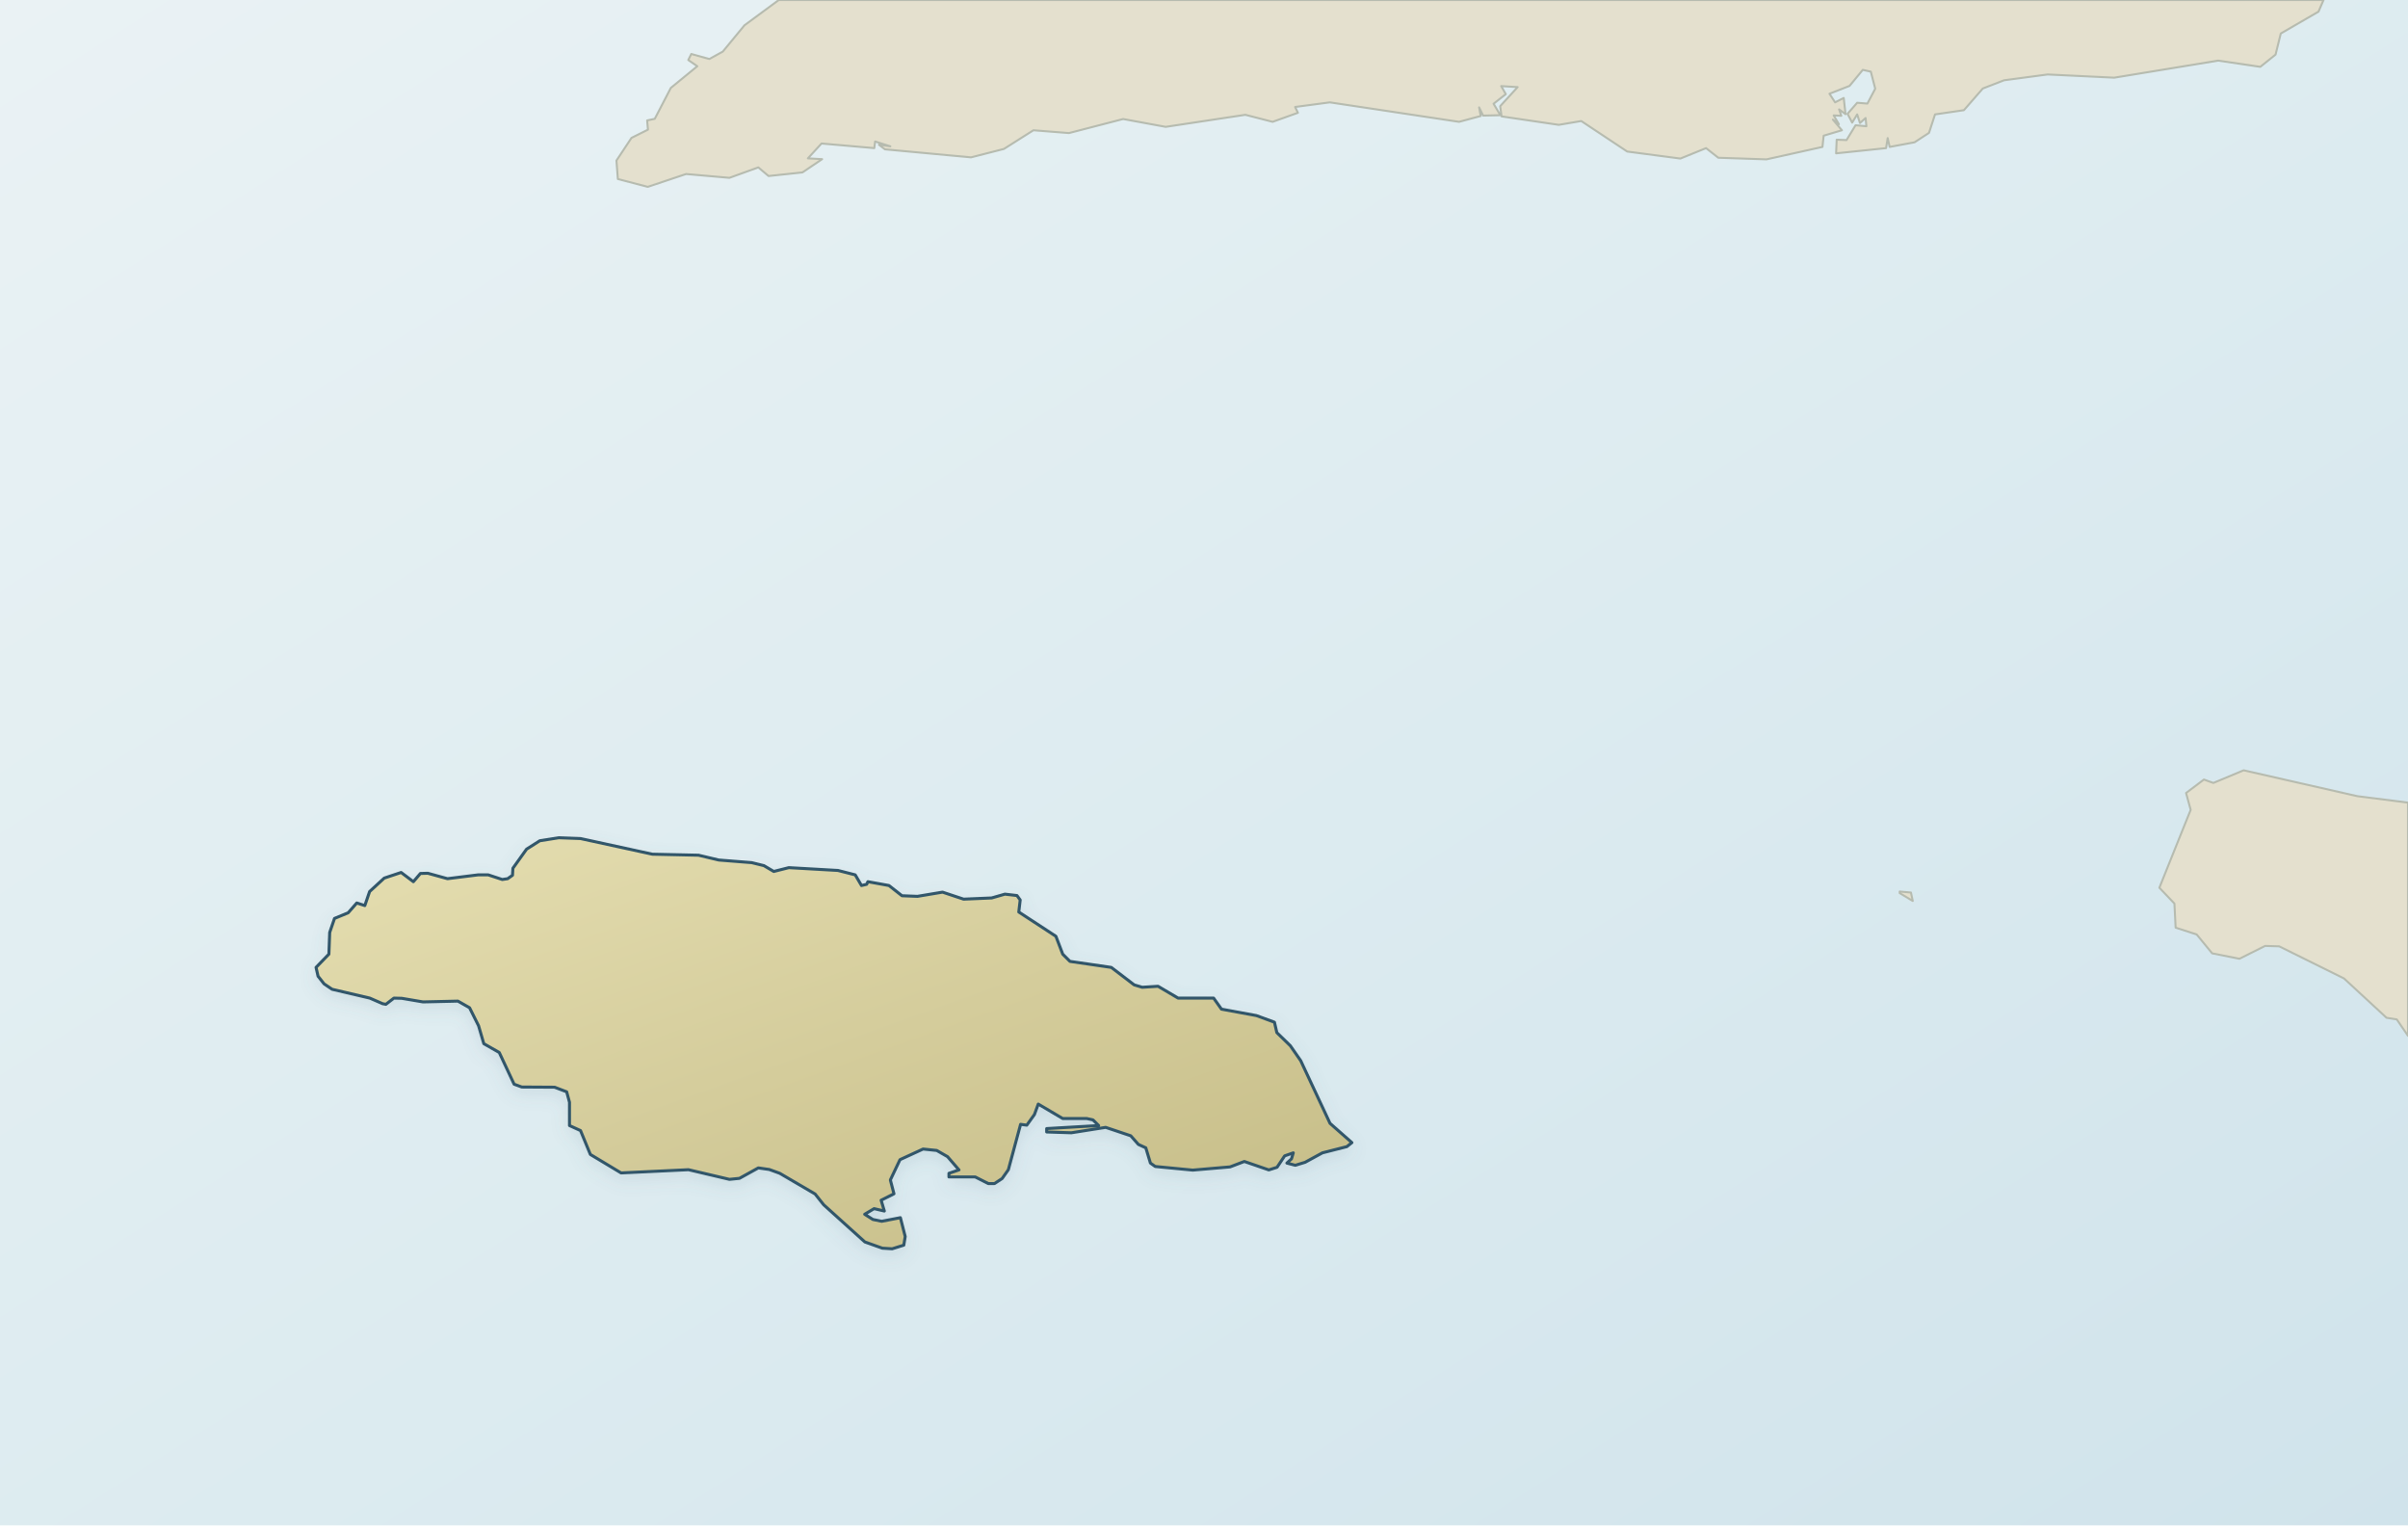
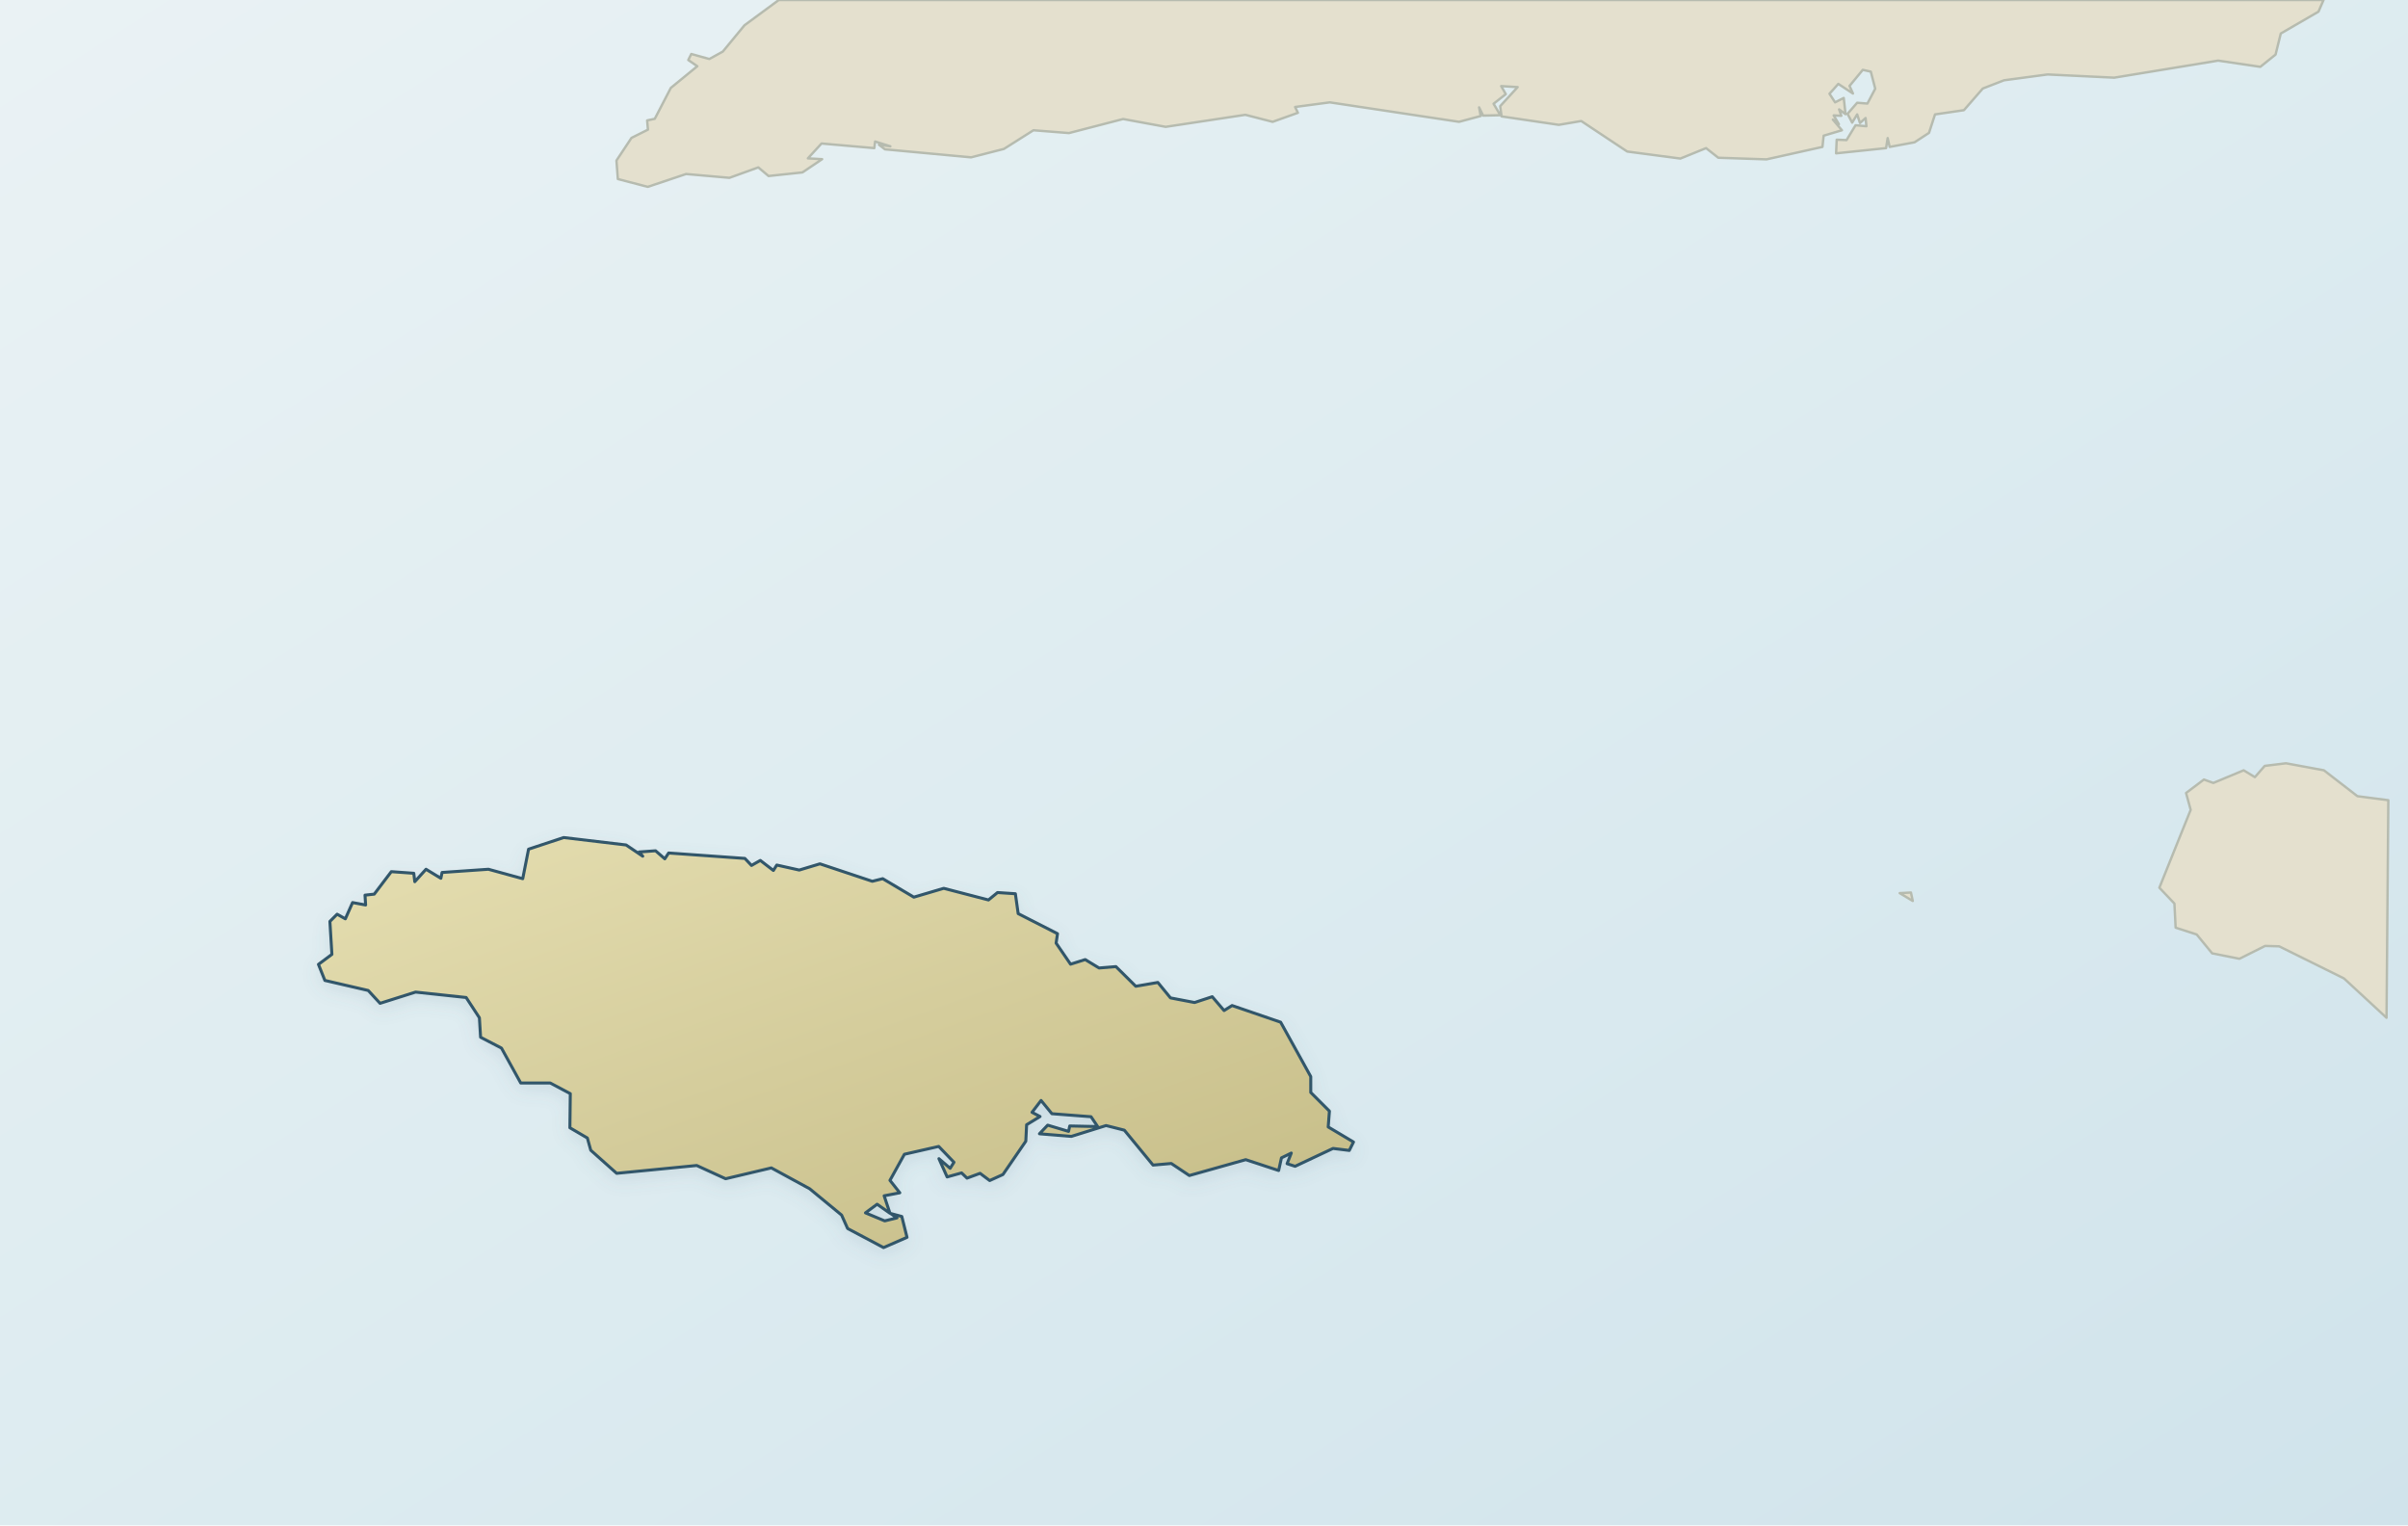
- <svg xmlns="http://www.w3.org/2000/svg" viewBox="0 0 1200 760" role="img" aria-label="Map of Jamaica" data-map-style="journey-atlas-map-v3-clean-background" data-map-projection="local-equirectangular-fit-v1">
+ <svg xmlns="http://www.w3.org/2000/svg" viewBox="0 0 1200 760" role="img" aria-label="Map of Jamaica and nearby Caribbean land" data-map-style="journey-atlas-map-v3-clean-background" data-map-projection="local-equirectangular-fit-v1">
  <defs>
    <linearGradient id="sea" x1="0" y1="0" x2="1" y2="1">
      <stop offset="0" stop-color="#eaf2f4" />
      <stop offset=".55" stop-color="#dcebf0" />
      <stop offset="1" stop-color="#d0e3eb" />
    </linearGradient>
    <linearGradient id="land" x1=".12" y1=".08" x2=".88" y2=".92">
      <stop offset="0" stop-color="#e2dbad" />
      <stop offset=".52" stop-color="#d4cc9b" />
      <stop offset="1" stop-color="#c8bf8a" />
    </linearGradient>
    <filter id="shadow" x="-10%" y="-10%" width="120%" height="120%">
      <feGaussianBlur in="SourceAlpha" stdDeviation="4" result="b" />
      <feOffset in="b" dy="3" result="o" />
      <feColorMatrix in="o" type="matrix" values="0 0 0 0 .12 0 0 0 0 .22 0 0 0 0 .28 0 0 0 .14 0" />
      <feBlend in="SourceGraphic" mode="normal" />
    </filter>
  </defs>
  <rect width="1200" height="760" fill="url(#sea)" />
-   <g id="geographic-context">
-     <path d="M 1168.1,487.5 L 1135.8,471.5 L 1128.8,471.3 L 1116.0,477.7 L 1102.4,475.0 L 1094.7,465.6 L 1084.2,462.2 L 1083.6,450.2 L 1076.1,442.3 L 1091.7,403.5 L 1089.4,395.1 L 1098.3,388.4 L 1103.0,390.1 L 1118.1,383.8 L 1174.8,396.7 L 1200.0,399.9 L 1200.0,516.1 L 1194.4,507.9 L 1189.3,507.1 L 1168.1,487.5 Z M 953.2,448.9 L 946.7,445.0 L 946.7,444.2 L 952.3,444.7 L 953.2,448.9 Z M 940.7,68.8 L 939.9,73.8 L 915.0,76.4 L 915.3,69.6 L 920.2,69.8 L 924.7,62.4 L 930.1,62.9 L 929.7,58.8 L 926.9,61.3 L 925.5,57.0 L 923.0,61.1 L 920.7,56.7 L 925.5,51.2 L 930.6,51.6 L 934.5,44.2 L 932.3,35.7 L 928.3,34.8 L 921.7,42.8 L 911.7,46.7 L 914.5,51.0 L 918.8,48.8 L 919.7,56.9 L 916.5,54.5 L 917.6,57.7 L 913.8,57.5 L 916.4,61.9 L 913.4,59.6 L 917.9,64.9 L 908.8,67.6 L 908.2,73.2 L 880.3,79.4 L 856.3,78.6 L 850.2,73.8 L 837.4,79.0 L 810.9,75.5 L 788.0,60.3 L 776.8,62.2 L 748.3,58.0 L 747.6,52.9 L 756.3,43.4 L 748.1,42.9 L 750.4,46.9 L 744.3,51.7 L 747.7,57.4 L 739.1,57.6 L 737.1,53.5 L 737.9,57.8 L 727.1,60.7 L 662.7,51.0 L 645.4,53.3 L 646.8,56.2 L 634.2,60.7 L 620.6,57.2 L 580.9,63.2 L 559.7,59.3 L 532.7,66.3 L 515.0,64.9 L 500.3,74.2 L 483.9,78.4 L 441.0,74.4 L 438.0,72.1 L 443.7,72.9 L 436.1,70.5 L 435.7,73.8 L 409.4,71.5 L 402.6,78.9 L 409.7,79.3 L 399.9,85.9 L 383.0,87.7 L 377.9,83.4 L 363.5,88.6 L 341.9,86.7 L 322.8,93.1 L 307.9,89.2 L 307.2,80.0 L 314.7,68.7 L 322.9,64.6 L 322.5,60.0 L 326.3,59.2 L 334.3,43.8 L 347.5,33.0 L 343.0,29.9 L 344.5,26.9 L 353.5,29.4 L 360.2,25.7 L 371.0,12.6 L 388.1,0.0 L 1157.9,0.0 L 1155.4,5.8 L 1136.6,16.7 L 1134.0,27.2 L 1126.4,33.3 L 1105.4,30.2 L 1053.6,38.7 L 1020.4,37.1 L 998.7,40.0 L 988.1,44.1 L 978.7,54.9 L 964.3,57.0 L 961.3,66.2 L 954.1,70.9 L 941.7,73.2 L 940.7,68.8 Z" fill="#e4e0ce" fill-rule="evenodd" stroke="#b6bbaf" stroke-width="1" stroke-linejoin="round" />
+   <g id="geographic-context" fill="#e4e0ce" fill-rule="evenodd" stroke="#b6bbaf" stroke-width="1.2" stroke-linejoin="round">
+     <path d="M 954.1,70.9 L 941.7,73.2 L 940.7,68.8 L 939.9,73.8 L 915.0,76.4 L 915.3,69.6 L 920.2,69.8 L 924.7,62.4 L 930.1,62.9 L 929.7,58.8 L 926.9,61.3 L 925.5,57.0 L 923.0,61.1 L 920.7,56.7 L 925.5,51.2 L 930.6,51.6 L 934.5,44.2 L 932.3,35.7 L 928.3,34.8 L 921.7,42.8 L 923.4,46.6 L 916.1,41.8 L 911.7,46.7 L 914.5,51.0 L 918.8,48.8 L 919.7,56.9 L 916.5,54.5 L 917.6,57.7 L 913.8,57.5 L 916.4,61.9 L 913.4,59.6 L 917.9,64.9 L 908.8,67.6 L 908.2,73.2 L 880.3,79.4 L 856.3,78.6 L 850.2,73.8 L 837.4,79.0 L 810.9,75.5 L 788.0,60.3 L 776.8,62.2 L 748.3,58.0 L 747.6,52.9 L 756.3,43.4 L 748.1,42.9 L 750.4,46.9 L 744.3,51.7 L 747.7,57.4 L 739.1,57.6 L 737.1,53.5 L 737.9,57.8 L 727.1,60.7 L 662.7,51.0 L 645.4,53.3 L 646.8,56.2 L 634.2,60.7 L 620.6,57.2 L 580.9,63.2 L 559.7,59.3 L 532.7,66.3 L 515.0,64.9 L 500.3,74.2 L 483.9,78.4 L 441.0,74.4 L 438.0,72.1 L 443.7,72.9 L 436.1,70.5 L 435.7,73.8 L 409.4,71.5 L 402.6,78.9 L 409.7,79.3 L 399.9,85.9 L 383.0,87.7 L 377.9,83.4 L 363.5,88.6 L 341.9,86.7 L 322.8,93.1 L 307.9,89.2 L 307.2,80.0 L 314.7,68.7 L 322.9,64.6 L 322.5,60.0 L 326.3,59.2 L 334.3,43.8 L 347.5,33.0 L 343.0,29.9 L 344.5,26.9 L 353.5,29.4 L 360.2,25.7 L 371.0,12.6 L 388.1,0.0 L 1157.9,0.0 L 1155.4,5.8 L 1136.6,16.7 L 1134.0,27.2 L 1126.4,33.3 L 1105.4,30.2 L 1053.6,38.7 L 1020.4,37.1 L 998.7,40.0 L 988.1,44.1 L 978.7,54.9 L 964.3,57.0 L 961.3,66.2 L 954.1,70.9 Z M 1189.3,507.1 L 1168.1,487.5 L 1135.8,471.5 L 1128.8,471.3 L 1116.0,477.7 L 1102.4,475.0 L 1094.7,465.6 L 1084.2,462.2 L 1083.6,450.2 L 1076.1,442.3 L 1091.7,403.5 L 1089.4,395.1 L 1098.3,388.4 L 1103.0,390.1 L 1118.1,383.8 L 1123.7,387.2 L 1128.6,381.6 L 1139.2,380.3 L 1158.1,383.8 L 1174.8,396.7 L 1190.2,398.7 L 1189.3,507.1 Z M 946.7,445.0 L 952.3,444.7 L 953.2,448.9 L 946.7,445.0 Z" />
  </g>
-   <path d="M 648.2,528.5 L 662.8,559.7 L 673.7,569.3 L 671.2,571.3 L 659.0,574.4 L 650.4,579.1 L 645.5,580.6 L 641.3,579.5 L 643.6,577.4 L 644.5,574.4 L 640.2,575.9 L 636.4,581.6 L 632.3,582.9 L 620.1,578.7 L 613.0,581.4 L 594.4,583.0 L 575.7,581.2 L 573.3,579.5 L 571.0,571.9 L 567.3,570.2 L 563.5,565.9 L 551.0,561.7 L 533.9,564.4 L 521.6,564.0 L 521.6,562.3 L 547.5,560.8 L 544.7,558.0 L 541.6,557.3 L 529.6,557.3 L 517.4,550.1 L 515.5,555.3 L 511.7,560.6 L 508.6,560.2 L 502.5,582.8 L 499.4,587.2 L 495.6,589.7 L 492.5,589.7 L 486.0,586.4 L 472.9,586.4 L 472.9,584.6 L 477.9,582.9 L 472.2,576.3 L 466.8,573.2 L 460.0,572.5 L 448.5,577.8 L 443.7,587.9 L 445.5,594.8 L 439.1,598.0 L 440.7,603.4 L 435.6,602.2 L 430.9,605.0 L 435.0,607.6 L 439.4,608.5 L 448.7,606.7 L 451.1,616.1 L 450.4,620.4 L 444.6,622.2 L 439.7,621.9 L 431.0,618.8 L 410.5,600.3 L 406.2,594.9 L 388.6,584.6 L 383.4,582.7 L 377.9,581.9 L 368.5,587.1 L 363.5,587.6 L 343.1,582.8 L 309.5,584.4 L 294.2,575.2 L 289.3,563.3 L 283.8,560.8 L 283.8,549.2 L 282.4,544.0 L 276.4,541.7 L 260.0,541.6 L 256.2,540.2 L 248.8,524.4 L 241.1,520.0 L 238.5,511.1 L 234.0,502.1 L 228.2,498.8 L 210.8,499.2 L 200.2,497.4 L 196.3,497.3 L 192.3,500.4 L 190.7,500.1 L 184.3,497.3 L 165.5,492.9 L 161.5,490.2 L 158.5,486.4 L 157.5,482.0 L 163.9,475.4 L 164.3,464.6 L 166.7,457.6 L 173.5,454.8 L 177.8,449.9 L 181.8,451.2 L 184.2,444.2 L 191.5,437.5 L 199.9,434.7 L 206.0,439.3 L 209.5,435.2 L 213.2,435.1 L 223.0,437.8 L 238.2,435.9 L 243.3,435.9 L 250.3,438.2 L 253.0,437.8 L 255.4,436.1 L 255.6,432.6 L 262.4,423.1 L 269.0,418.9 L 278.5,417.4 L 289.3,417.8 L 325.1,425.6 L 348.1,426.1 L 358.2,428.5 L 374.6,429.8 L 380.7,431.3 L 385.6,434.2 L 393.1,432.3 L 417.6,433.7 L 426.2,435.9 L 429.3,441.2 L 431.9,440.6 L 432.5,439.3 L 443.0,441.2 L 449.5,446.3 L 457.2,446.6 L 469.7,444.5 L 480.2,448.0 L 494.2,447.4 L 500.8,445.5 L 506.8,446.2 L 508.4,448.4 L 507.7,454.4 L 526.2,466.5 L 529.6,475.4 L 533.2,479.0 L 553.8,482.0 L 565.2,490.7 L 569.2,491.9 L 577.1,491.4 L 587.1,497.3 L 604.8,497.3 L 608.7,502.8 L 626.1,506.0 L 635.1,509.3 L 636.3,514.5 L 643.0,521.0 L 648.2,528.5 Z" fill="url(#land)" fill-rule="evenodd" stroke="#31576a" stroke-width="1.5" stroke-linejoin="round" stroke-linecap="round" filter="url(#shadow)" />
+   <path d="M 481.9,587.0 L 479.2,584.4 L 472.0,586.4 L 467.9,577.3 L 473.5,582.1 L 475.4,579.1 L 467.8,571.2 L 450.7,575.1 L 443.5,588.1 L 448.4,594.3 L 440.6,595.8 L 443.5,604.5 L 437.1,600.0 L 431.3,604.3 L 440.9,608.3 L 447.0,606.8 L 443.8,604.6 L 449.4,606.1 L 452.0,616.5 L 440.3,621.6 L 422.4,612.1 L 419.4,605.4 L 403.5,592.3 L 384.4,581.9 L 361.6,587.3 L 347.2,580.7 L 307.3,584.6 L 294.4,573.1 L 292.7,567.0 L 284.0,561.9 L 284.2,544.9 L 274.2,539.6 L 259.5,539.6 L 249.9,522.2 L 239.5,516.8 L 238.9,507.1 L 232.3,497.0 L 207.1,494.3 L 189.4,499.9 L 183.5,493.5 L 161.9,488.5 L 158.7,480.5 L 165.4,475.5 L 164.4,459.1 L 168.0,455.5 L 172.1,457.8 L 175.7,449.7 L 182.2,450.9 L 181.9,446.0 L 186.5,445.5 L 195.0,434.3 L 206.2,435.1 L 206.7,439.3 L 212.3,433.1 L 219.7,437.6 L 220.3,434.7 L 243.4,433.1 L 260.5,437.8 L 263.4,423.1 L 280.9,417.3 L 312.0,421.0 L 320.3,426.6 L 318.5,424.5 L 326.7,423.9 L 331.3,427.9 L 333.2,425.0 L 371.2,427.7 L 374.5,431.2 L 378.9,428.7 L 385.4,433.7 L 387.1,431.0 L 398.3,433.5 L 408.6,430.4 L 434.7,439.1 L 439.9,437.8 L 455.4,447.0 L 470.3,442.6 L 492.6,448.4 L 497.1,444.7 L 506.0,445.3 L 507.4,455.2 L 527.0,465.2 L 526.3,469.9 L 533.5,480.4 L 540.8,478.1 L 547.7,482.3 L 556.1,481.6 L 566.0,491.4 L 577.0,489.5 L 583.3,497.2 L 595.3,499.5 L 604.1,496.6 L 610.0,503.5 L 614.0,501.0 L 638.2,509.3 L 653.2,536.4 L 653.2,544.3 L 662.5,553.6 L 661.9,561.5 L 674.5,569.0 L 672.4,573.2 L 664.3,572.2 L 645.4,581.1 L 641.4,579.8 L 643.5,574.5 L 638.6,576.9 L 637.2,583.2 L 620.8,577.8 L 592.7,585.7 L 583.7,579.7 L 574.6,580.5 L 560.3,563.1 L 551.2,560.8 L 533.9,566.2 L 518.0,564.9 L 522.1,560.6 L 532.5,563.7 L 533.1,561.0 L 547.0,561.3 L 543.7,556.4 L 524.2,554.9 L 518.8,548.3 L 514.3,554.2 L 518.3,556.3 L 511.6,560.4 L 511.2,568.6 L 499.8,585.2 L 493.2,588.2 L 488.4,584.6 L 481.9,587.0 Z" fill="url(#land)" fill-rule="evenodd" stroke="#31576a" stroke-width="1.5" stroke-linejoin="round" stroke-linecap="round" filter="url(#shadow)" />
</svg>
